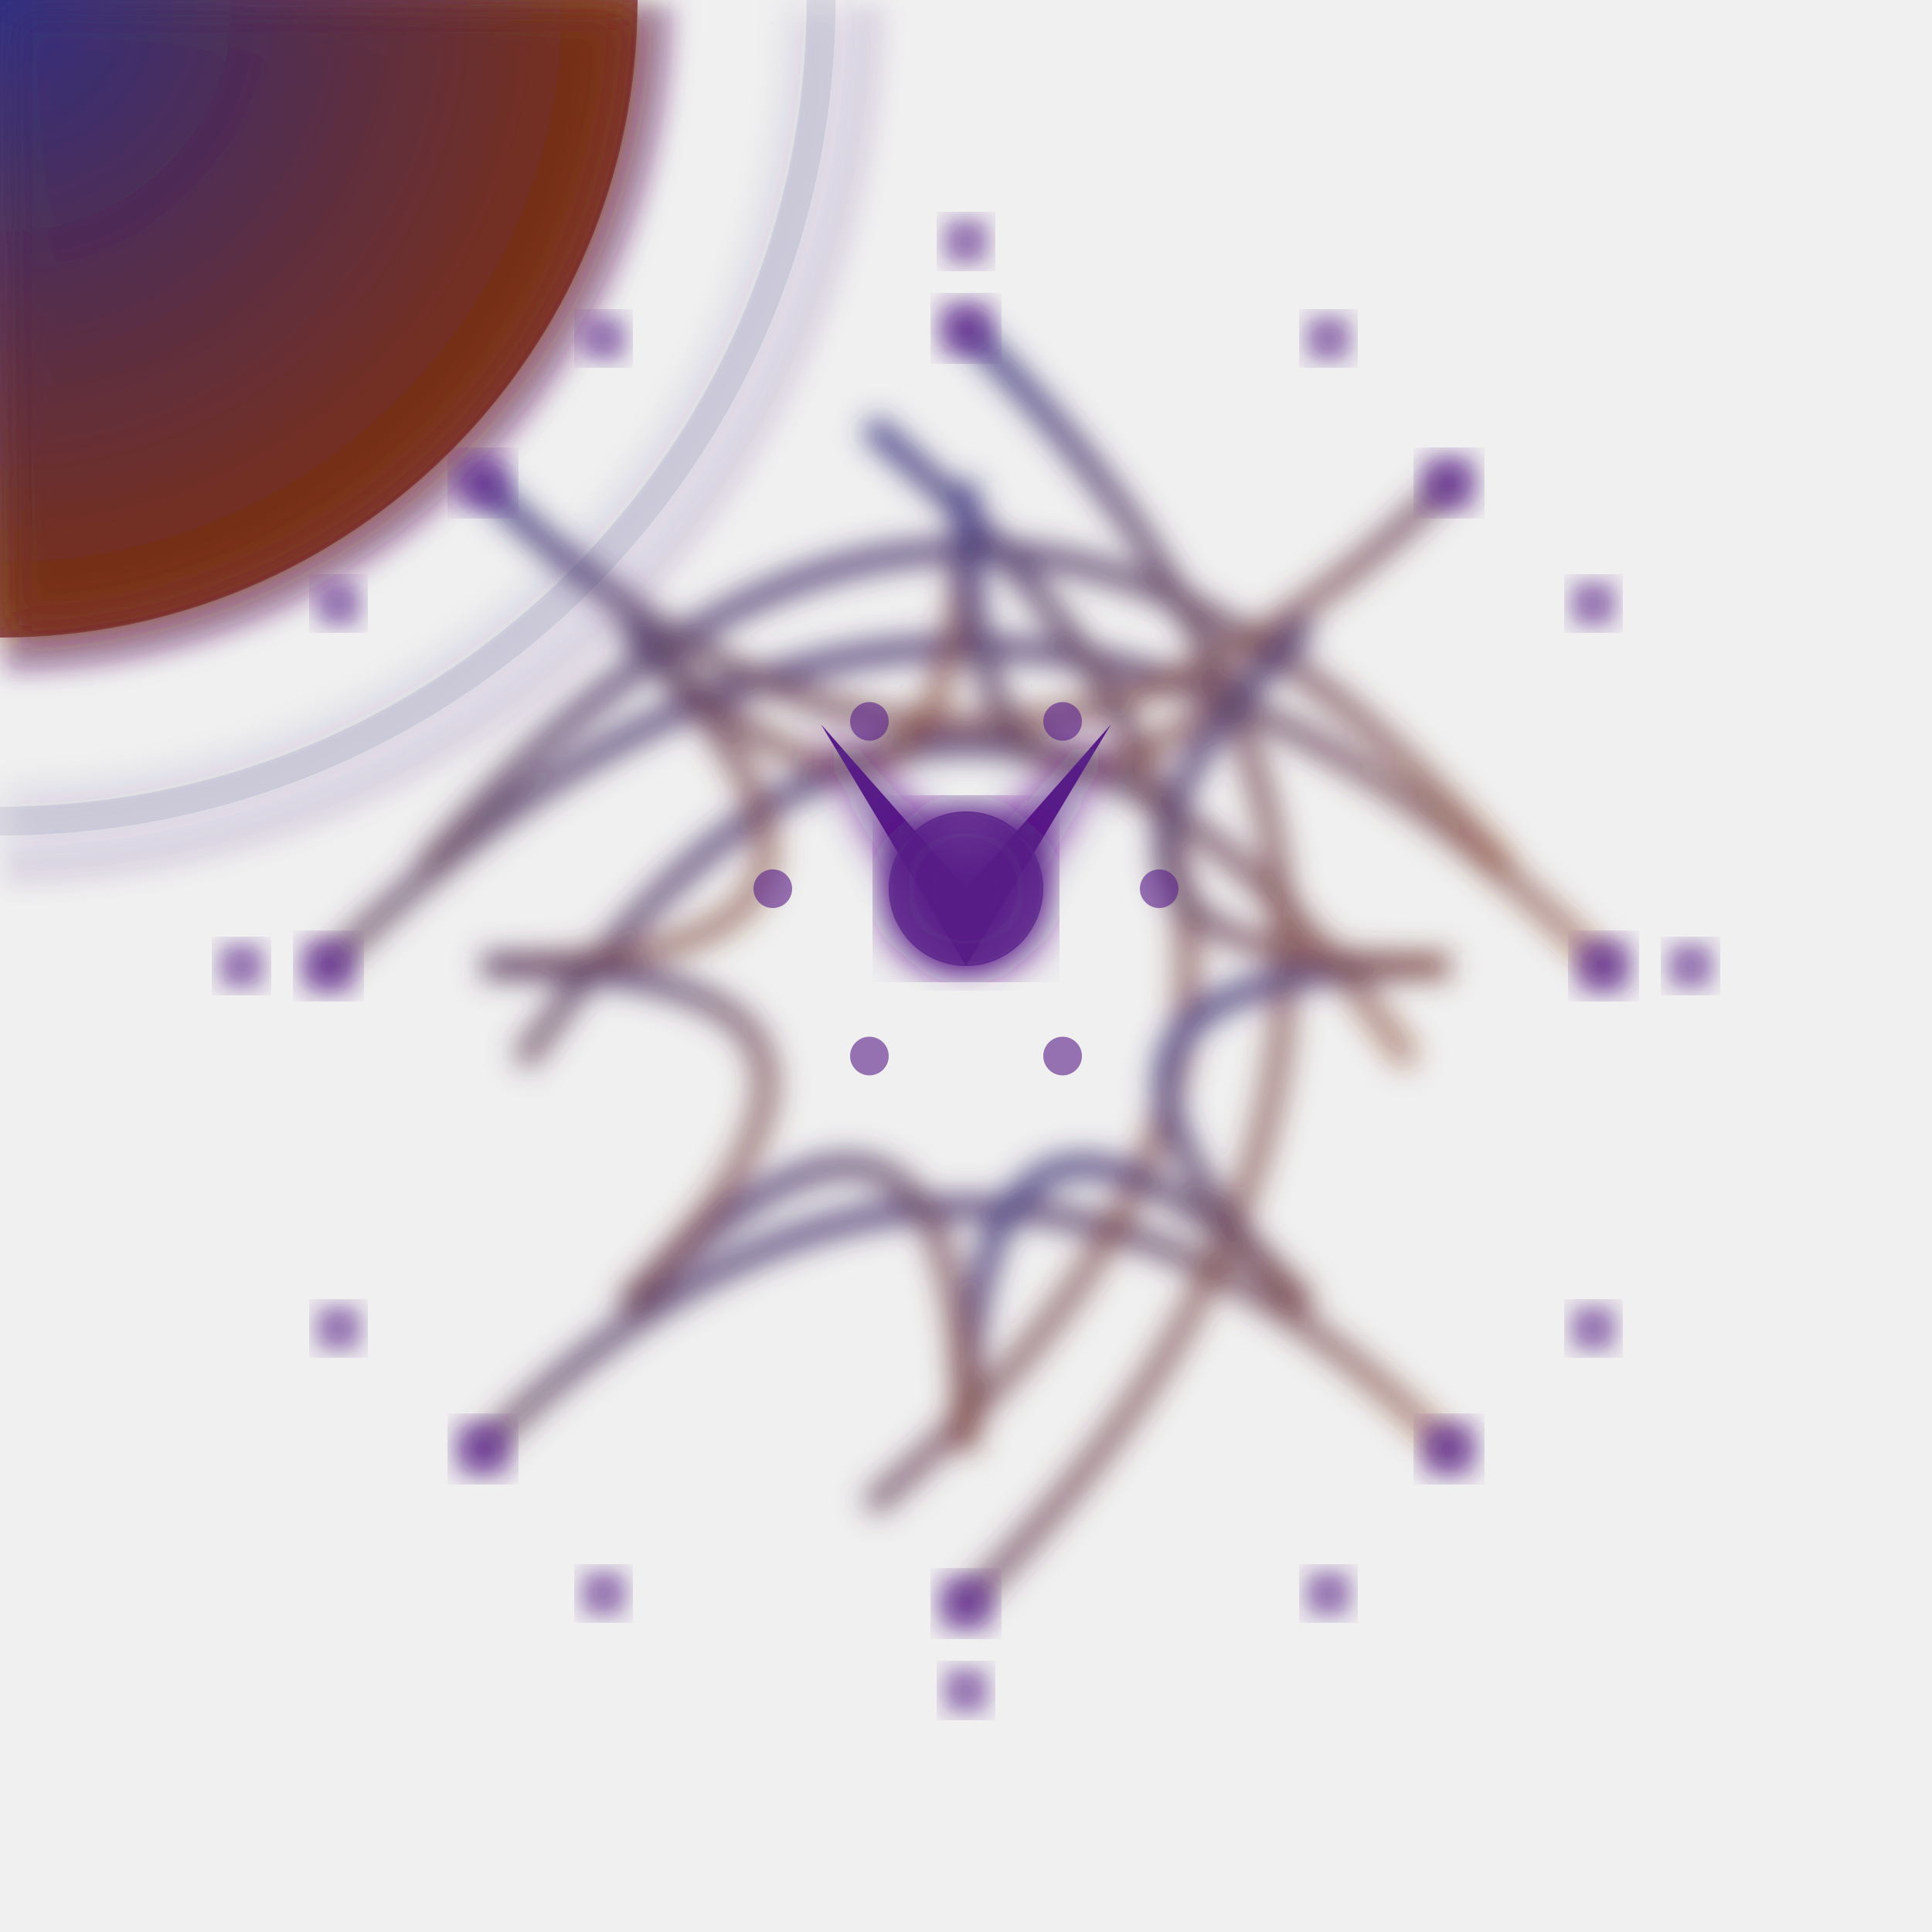
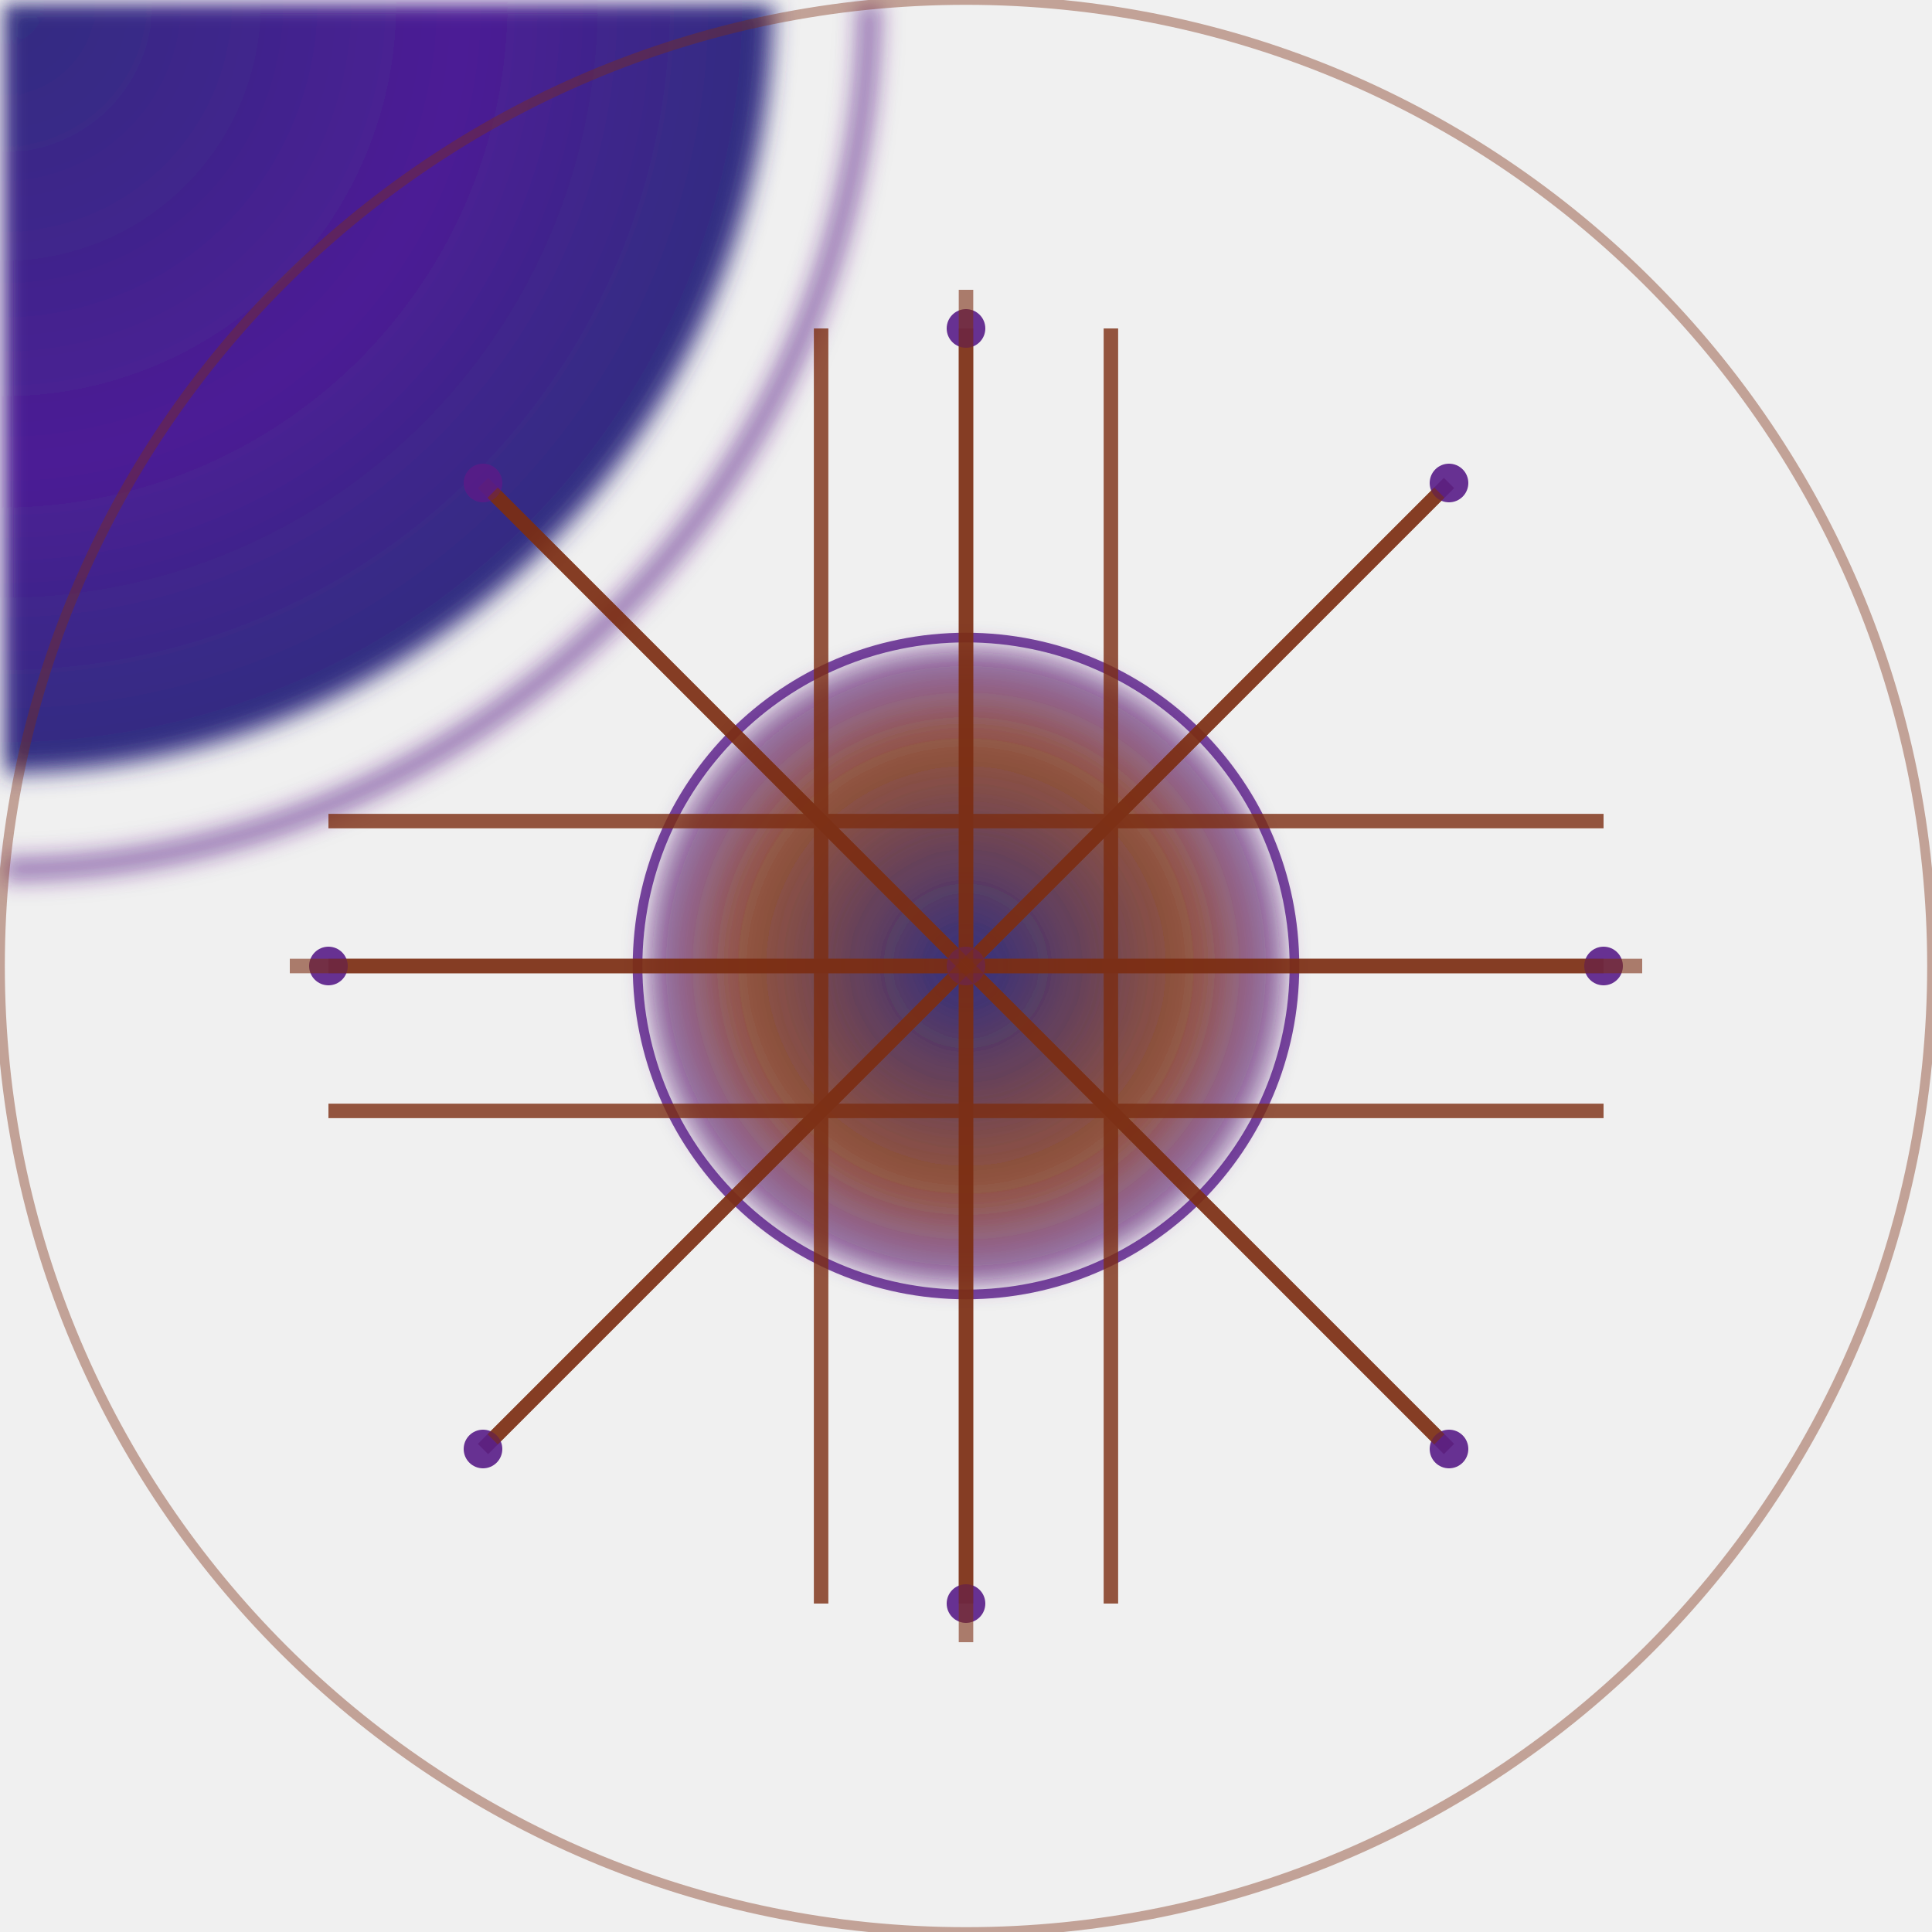
<svg xmlns="http://www.w3.org/2000/svg" baseProfile="full" height="200" version="1.1" viewBox="0 0 200 200" width="200">
  <defs>
-     <radialGradient cx="50%" cy="50%" id="advancedMoonGradient-mystery" r="50%">
+     <radialGradient cx="50%" cy="50%" id="mainGradient-mystery" r="50%">
+       <stop offset="0%" stop-color="#312e81" />
+       <stop offset="60%" stop-color="#4c1d95" />
+       <stop offset="100%" stop-color="#312e81" />
+     </radialGradient>
+     <radialGradient cx="50%" cy="50%" id="haloGradient-mystery" r="50%">
+       <stop offset="0%" stop-color="#581c87" stop-opacity="0.8" />
+       <stop offset="50%" stop-color="#581c87" stop-opacity="0.4" />
+       <stop offset="100%" stop-color="#581c87" stop-opacity="0.0" />
+     </radialGradient>
+     <radialGradient cx="50%" cy="50%" id="coreGradient-mystery" r="50%">
      <stop offset="0%" stop-color="#312e81" stop-opacity="1.0" />
-       <stop offset="100%" stop-color="#7c2d12" stop-opacity="0.8" />
+       <stop offset="70%" stop-color="#7c2d12" stop-opacity="0.8" />
+       <stop offset="100%" stop-color="#581c87" stop-opacity="0.6" />
    </radialGradient>
-     <radialGradient cx="50%" cy="50%" id="borderGradient-mystery" r="50%">
-       <stop offset="0%" stop-color="#581c87" stop-opacity="0.8" />
-       <stop offset="100%" stop-color="#312e81" stop-opacity="0.2" />
-     </radialGradient>
-     <filter id="mainGlow-mystery">
-       <feGaussianBlur in="SourceGraphic" stdDeviation="2.4" />
-       <feMerge>
-         <feMergeNode in="SourceGraphic" />
-         <feMergeNode />
-         <feMergeNode />
-       </feMerge>
+     <filter id="glow-mystery">
+       <feGaussianBlur in="SourceGraphic" stdDeviation="1.2" />
    </filter>
-     <filter id="detailGlow-mystery">
-       <feGaussianBlur in="SourceGraphic" stdDeviation="1.5" />
-     </filter>
-     <filter id="turbulence-mystery">
-       <feTurbulence baseFrequency="0.02" numOctaves="3" seed="1" stitchTiles="stitch" type="fractalNoise" />
-       <feDisplacementMap in="SourceGraphic" in2="SourceGraphic" scale="8" />
-     </filter>
-     <mask id="depthMask-mystery">
-       <circle cx="0" cy="0" fill="white" r="45%" />
-     </mask>
-     <linearGradient id="neuralGradient-mystery" x1="0%" x2="100%" y1="0%" y2="100%">
-       <stop offset="0%" stop-color="#312e81" stop-opacity="1.0" />
-       <stop offset="100%" stop-color="#7c2d12" stop-opacity="0.6" />
-     </linearGradient>
  </defs>
-   <circle cx="0" cy="0" fill="none" filter="url(#mainGlow-mystery)" opacity="0.6" r="85" stroke="url(#borderGradient-mystery)" stroke-width="3">
-     <animate attributeName="opacity" dur="5.0s" repeatCount="indefinite" values="0.6;0.18;0.6" />
+   <circle cx="0" cy="0" fill="url(#mainGradient-mystery)" filter="url(#glow-mystery)" r="80" />
+   <circle cx="0" cy="0" fill="none" filter="url(#glow-mystery)" opacity="0.7" r="90" stroke="#581c87" stroke-width="2">
+     <animate attributeName="opacity" dur="3.75s" repeatCount="indefinite" values="0.7;0.3;0.7" />
  </circle>
-   <circle cx="0" cy="0" fill="none" filter="url(#detailGlow-mystery)" opacity="0.4" r="90" stroke="#581c87" stroke-width="1">
-     <animate attributeName="r" dur="3.75s" repeatCount="indefinite" values="90;100;90" />
+   <circle cx="100" cy="100" fill="none" opacity="0.4" r="100" stroke="#7c2d12" stroke-width="1" />
+   <circle cx="100" cy="100" fill="url(#coreGradient-mystery)" filter="url(#glow-mystery)" r="33" />
+   <circle cx="100" cy="100" fill="none" opacity="0.8" r="34" stroke="#581c87" stroke-width="1" />
+   <g fill="none" opacity="0.8" stroke="#7c2d12" stroke-width="1.5">
+     <path d="M34 100 L166 100" />
+     <path d="M34 85 L166 85" />
+     <path d="M34 115 L166 115" />
+     <path d="M100 34 L100 166" />
+     <path d="M85 34 L85 166" />
+     <path d="M115 34 L115 166" />
+     <path d="M50 50 L150 150" />
+     <path d="M50 150 L150 50" />
+   </g>
+   <circle cx="100" cy="100" fill="#581c87" opacity="0.9" r="2">
+     <animate attributeName="opacity" begin="0.0s" dur="2.5s" repeatCount="indefinite" values="0.9;0.3;0.9" />
  </circle>
-   <circle cx="0" cy="0" fill="url(#advancedMoonGradient-mystery)" filter="url(#mainGlow-mystery)" r="66">
-     <animate attributeName="r" dur="3.125s" repeatCount="indefinite" values="66;71.28;66" />
+   <circle cx="34" cy="100" fill="#581c87" opacity="0.9" r="2">
+     <animate attributeName="opacity" begin="0.1s" dur="2.5s" repeatCount="indefinite" values="0.9;0.3;0.9" />
  </circle>
-   <circle cx="0" cy="0" fill="none" filter="url(#detailGlow-mystery)" opacity="0.6" r="68" stroke="#581c87" stroke-width="2" />
-   <g fill="none" filter="url(#detailGlow-mystery)" opacity="0.9" stroke="url(#neuralGradient-mystery)" stroke-width="2.5">
-     <path d="M34 100 Q100 34 166 100">
-       <animate attributeName="stroke-dashoffset" begin="0.0s" dur="6.25s" repeatCount="indefinite" values="0;-200;0" />
-       <animate attributeName="opacity" begin="0.0s" dur="5.0s" repeatCount="indefinite" values="0.9;0.4;0.9" />
-     </path>
-     <path d="M44 90 Q100 24 156 90">
-       <animate attributeName="stroke-dashoffset" begin="0.3s" dur="6.25s" repeatCount="indefinite" values="0;-200;0" />
-       <animate attributeName="opacity" begin="0.2s" dur="5.0s" repeatCount="indefinite" values="0.9;0.4;0.9" />
-     </path>
-     <path d="M54 110 Q100 44 146 110">
-       <animate attributeName="stroke-dashoffset" begin="0.6s" dur="6.25s" repeatCount="indefinite" values="0;-200;0" />
-       <animate attributeName="opacity" begin="0.4s" dur="5.0s" repeatCount="indefinite" values="0.9;0.4;0.9" />
-     </path>
-     <path d="M50 50 Q100 100 150 50">
-       <animate attributeName="stroke-dashoffset" begin="0.9s" dur="6.25s" repeatCount="indefinite" values="0;-200;0" />
-       <animate attributeName="opacity" begin="0.6s" dur="5.0s" repeatCount="indefinite" values="0.9;0.4;0.9" />
-     </path>
-     <path d="M50 150 Q100 100 150 150">
-       <animate attributeName="stroke-dashoffset" begin="1.2s" dur="6.25s" repeatCount="indefinite" values="0;-200;0" />
-       <animate attributeName="opacity" begin="0.8s" dur="5.0s" repeatCount="indefinite" values="0.9;0.4;0.9" />
-     </path>
-     <path d="M100 34 Q166 100 100 166">
-       <animate attributeName="stroke-dashoffset" begin="1.5s" dur="6.25s" repeatCount="indefinite" values="0;-200;0" />
-       <animate attributeName="opacity" begin="1.0s" dur="5.0s" repeatCount="indefinite" values="0.9;0.4;0.9" />
-     </path>
-     <path d="M90 44 Q156 100 90 156">
-       <animate attributeName="stroke-dashoffset" begin="1.8s" dur="6.25s" repeatCount="indefinite" values="0;-200;0" />
-       <animate attributeName="opacity" begin="1.2s" dur="5.0s" repeatCount="indefinite" values="0.9;0.4;0.9" />
-     </path>
-     <path d="M150.0 100.0 Q100 100 135.355 135.355">
-       <animate attributeName="stroke-dashoffset" begin="2.1s" dur="6.25s" repeatCount="indefinite" values="0;-200;0" />
-       <animate attributeName="opacity" begin="1.4s" dur="5.0s" repeatCount="indefinite" values="0.9;0.4;0.9" />
-     </path>
-     <path d="M135.355 135.355 Q100 100 100.0 150.0">
-       <animate attributeName="stroke-dashoffset" begin="2.4s" dur="6.25s" repeatCount="indefinite" values="0;-200;0" />
-       <animate attributeName="opacity" begin="1.6s" dur="5.0s" repeatCount="indefinite" values="0.9;0.4;0.9" />
-     </path>
-     <path d="M100.0 150.0 Q100 100 64.645 135.355">
-       <animate attributeName="stroke-dashoffset" begin="2.7s" dur="6.25s" repeatCount="indefinite" values="0;-200;0" />
-       <animate attributeName="opacity" begin="1.8s" dur="5.0s" repeatCount="indefinite" values="0.9;0.4;0.9" />
-     </path>
-     <path d="M64.645 135.355 Q100 100 50.0 100.0">
-       <animate attributeName="stroke-dashoffset" begin="3.0s" dur="6.25s" repeatCount="indefinite" values="0;-200;0" />
-       <animate attributeName="opacity" begin="2.0s" dur="5.0s" repeatCount="indefinite" values="0.9;0.4;0.9" />
-     </path>
-     <path d="M50.0 100.0 Q100 100 64.645 64.645">
-       <animate attributeName="stroke-dashoffset" begin="3.3s" dur="6.25s" repeatCount="indefinite" values="0;-200;0" />
-       <animate attributeName="opacity" begin="2.2s" dur="5.0s" repeatCount="indefinite" values="0.9;0.4;0.9" />
-     </path>
-     <path d="M64.645 64.645 Q100 100 100 50.0">
-       <animate attributeName="stroke-dashoffset" begin="3.6s" dur="6.25s" repeatCount="indefinite" values="0;-200;0" />
-       <animate attributeName="opacity" begin="2.4s" dur="5.0s" repeatCount="indefinite" values="0.9;0.4;0.9" />
-     </path>
-     <path d="M100 50.0 Q100 100 135.355 64.645">
-       <animate attributeName="stroke-dashoffset" begin="3.9s" dur="6.25s" repeatCount="indefinite" values="0;-200;0" />
-       <animate attributeName="opacity" begin="2.6s" dur="5.0s" repeatCount="indefinite" values="0.9;0.4;0.9" />
-     </path>
-     <path d="M135.355 64.645 Q100 100 150.0 100">
-       <animate attributeName="stroke-dashoffset" begin="4.2s" dur="6.25s" repeatCount="indefinite" values="0;-200;0" />
-       <animate attributeName="opacity" begin="2.8s" dur="5.0s" repeatCount="indefinite" values="0.9;0.4;0.9" />
-     </path>
-   </g>
-   <circle cx="34" cy="100" fill="#581c87" filter="url(#detailGlow-mystery)" opacity="0.8" r="3">
-     <animate attributeName="opacity" begin="0.0s" dur="2.5s" repeatCount="indefinite" values="0.8;1.0;0.8" />
+   <circle cx="166" cy="100" fill="#581c87" opacity="0.9" r="2">
+     <animate attributeName="opacity" begin="0.2s" dur="2.5s" repeatCount="indefinite" values="0.9;0.3;0.9" />
  </circle>
-   <circle cx="166" cy="100" fill="#581c87" filter="url(#detailGlow-mystery)" opacity="0.8" r="3">
-     <animate attributeName="opacity" begin="0.2s" dur="2.5s" repeatCount="indefinite" values="0.8;1.0;0.8" />
+   <circle cx="100" cy="34" fill="#581c87" opacity="0.9" r="2">
+     <animate attributeName="opacity" begin="0.3s" dur="2.5s" repeatCount="indefinite" values="0.9;0.3;0.9" />
  </circle>
-   <circle cx="100" cy="34" fill="#581c87" filter="url(#detailGlow-mystery)" opacity="0.8" r="3">
-     <animate attributeName="opacity" begin="0.4s" dur="2.5s" repeatCount="indefinite" values="0.8;1.0;0.8" />
+   <circle cx="100" cy="166" fill="#581c87" opacity="0.9" r="2">
+     <animate attributeName="opacity" begin="0.4s" dur="2.5s" repeatCount="indefinite" values="0.9;0.3;0.9" />
  </circle>
-   <circle cx="100" cy="166" fill="#581c87" filter="url(#detailGlow-mystery)" opacity="0.8" r="3">
-     <animate attributeName="opacity" begin="0.6s" dur="2.5s" repeatCount="indefinite" values="0.8;1.0;0.8" />
+   <circle cx="50" cy="50" fill="#581c87" opacity="0.9" r="2">
+     <animate attributeName="opacity" begin="0.5s" dur="2.5s" repeatCount="indefinite" values="0.9;0.3;0.9" />
  </circle>
-   <circle cx="50" cy="50" fill="#581c87" filter="url(#detailGlow-mystery)" opacity="0.8" r="3">
-     <animate attributeName="opacity" begin="0.8s" dur="2.5s" repeatCount="indefinite" values="0.8;1.0;0.8" />
+   <circle cx="150" cy="150" fill="#581c87" opacity="0.9" r="2">
+     <animate attributeName="opacity" begin="0.6s" dur="2.5s" repeatCount="indefinite" values="0.9;0.3;0.9" />
  </circle>
-   <circle cx="150" cy="50" fill="#581c87" filter="url(#detailGlow-mystery)" opacity="0.8" r="3">
-     <animate attributeName="opacity" begin="1.0s" dur="2.5s" repeatCount="indefinite" values="0.8;1.0;0.8" />
+   <circle cx="50" cy="150" fill="#581c87" opacity="0.9" r="2">
+     <animate attributeName="opacity" begin="0.7s" dur="2.5s" repeatCount="indefinite" values="0.9;0.3;0.9" />
  </circle>
-   <circle cx="50" cy="150" fill="#581c87" filter="url(#detailGlow-mystery)" opacity="0.8" r="3">
-     <animate attributeName="opacity" begin="1.2s" dur="2.5s" repeatCount="indefinite" values="0.8;1.0;0.8" />
+   <circle cx="150" cy="50" fill="#581c87" opacity="0.9" r="2">
+     <animate attributeName="opacity" begin="0.8s" dur="2.5s" repeatCount="indefinite" values="0.9;0.3;0.9" />
  </circle>
-   <circle cx="150" cy="150" fill="#581c87" filter="url(#detailGlow-mystery)" opacity="0.8" r="3">
-     <animate attributeName="opacity" begin="1.4s" dur="2.5s" repeatCount="indefinite" values="0.8;1.0;0.8" />
-   </circle>
-   <g>
-     <path d="M85 75 L100 92 L115 75 L100 100 Z" fill="#581c87" filter="url(#mainGlow-mystery)">
-       <animate attributeName="opacity" dur="2.5s" repeatCount="indefinite" values="0.9;1.0;0.9" />
-     </path>
-     <circle cx="100" cy="92" fill="#581c87" filter="url(#mainGlow-mystery)" opacity="0.9" r="8">
-       <animate attributeName="r" dur="3.125s" repeatCount="indefinite" values="8;12;8" />
-     </circle>
-     <g>
-       <circle cx="120.0" cy="92.0" fill="#581c87" opacity="0.6" r="2">
-         <animate attributeName="opacity" begin="0.0s" dur="3.75s" repeatCount="indefinite" values="0.6;1.0;0.6" />
-       </circle>
-       <circle cx="110.0" cy="109.321" fill="#581c87" opacity="0.6" r="2">
-         <animate attributeName="opacity" begin="0.3s" dur="3.75s" repeatCount="indefinite" values="0.6;1.0;0.6" />
-       </circle>
-       <circle cx="90.0" cy="109.321" fill="#581c87" opacity="0.6" r="2">
-         <animate attributeName="opacity" begin="0.6s" dur="3.75s" repeatCount="indefinite" values="0.6;1.0;0.6" />
-       </circle>
-       <circle cx="80.0" cy="92.0" fill="#581c87" opacity="0.6" r="2">
-         <animate attributeName="opacity" begin="0.9s" dur="3.75s" repeatCount="indefinite" values="0.6;1.0;0.6" />
-       </circle>
-       <circle cx="90" cy="74.679" fill="#581c87" opacity="0.6" r="2">
-         <animate attributeName="opacity" begin="1.2s" dur="3.75s" repeatCount="indefinite" values="0.6;1.0;0.6" />
-       </circle>
-       <circle cx="110.0" cy="74.679" fill="#581c87" opacity="0.6" r="2">
-         <animate attributeName="opacity" begin="1.5s" dur="3.75s" repeatCount="indefinite" values="0.6;1.0;0.6" />
-       </circle>
-     </g>
-   </g>
-   <circle cx="175.0" cy="100.0" fill="#581c87" filter="url(#detailGlow-mystery)" opacity="0.7" r="2.5">
-     <animate attributeName="opacity" begin="0.0s" dur="3.125s" repeatCount="indefinite" values="0.7;1.0;0.7" />
-     <animate attributeName="cx" begin="0.0s" dur="5.0s" repeatCount="indefinite" values="175.0;179.33;175.0" />
-     <animate attributeName="cy" begin="0.0s" dur="5.0s" repeatCount="indefinite" values="100.0;102.5;100.0" />
-   </circle>
-   <circle cx="164.952" cy="137.5" fill="#581c87" filter="url(#detailGlow-mystery)" opacity="0.7" r="2.5">
-     <animate attributeName="opacity" begin="0.2s" dur="3.125s" repeatCount="indefinite" values="0.7;1.0;0.7" />
-     <animate attributeName="cx" begin="0.1s" dur="5.0s" repeatCount="indefinite" values="164.952;167.452;164.952" />
-     <animate attributeName="cy" begin="0.1s" dur="5.0s" repeatCount="indefinite" values="137.5;141.83;137.5" />
-   </circle>
-   <circle cx="137.5" cy="164.952" fill="#581c87" filter="url(#detailGlow-mystery)" opacity="0.7" r="2.5">
-     <animate attributeName="opacity" begin="0.4s" dur="3.125s" repeatCount="indefinite" values="0.7;1.0;0.7" />
-     <animate attributeName="cx" begin="0.2s" dur="5.0s" repeatCount="indefinite" values="137.5;137.5;137.5" />
-     <animate attributeName="cy" begin="0.2s" dur="5.0s" repeatCount="indefinite" values="164.952;169.952;164.952" />
-   </circle>
-   <circle cx="100.0" cy="175.0" fill="#581c87" filter="url(#detailGlow-mystery)" opacity="0.7" r="2.5">
-     <animate attributeName="opacity" begin="0.6s" dur="3.125s" repeatCount="indefinite" values="0.7;1.0;0.7" />
-     <animate attributeName="cx" begin="0.3s" dur="5.0s" repeatCount="indefinite" values="100.0;97.5;100.0" />
-     <animate attributeName="cy" begin="0.3s" dur="5.0s" repeatCount="indefinite" values="175.0;179.33;175.0" />
-   </circle>
-   <circle cx="62.5" cy="164.952" fill="#581c87" filter="url(#detailGlow-mystery)" opacity="0.7" r="2.5">
-     <animate attributeName="opacity" begin="0.8s" dur="3.125s" repeatCount="indefinite" values="0.7;1.0;0.7" />
-     <animate attributeName="cx" begin="0.4s" dur="5.0s" repeatCount="indefinite" values="62.5;58.17;62.5" />
-     <animate attributeName="cy" begin="0.4s" dur="5.0s" repeatCount="indefinite" values="164.952;167.452;164.952" />
-   </circle>
-   <circle cx="35.048" cy="137.5" fill="#581c87" filter="url(#detailGlow-mystery)" opacity="0.7" r="2.5">
-     <animate attributeName="opacity" begin="1.0s" dur="3.125s" repeatCount="indefinite" values="0.7;1.0;0.7" />
-     <animate attributeName="cx" begin="0.5s" dur="5.0s" repeatCount="indefinite" values="35.048;30.048;35.048" />
-     <animate attributeName="cy" begin="0.5s" dur="5.0s" repeatCount="indefinite" values="137.5;137.5;137.5" />
-   </circle>
-   <circle cx="25.0" cy="100" fill="#581c87" filter="url(#detailGlow-mystery)" opacity="0.7" r="2.5">
-     <animate attributeName="opacity" begin="1.2s" dur="3.125s" repeatCount="indefinite" values="0.7;1.0;0.7" />
-     <animate attributeName="cx" begin="0.6s" dur="5.0s" repeatCount="indefinite" values="25.0;20.67;25.0" />
-     <animate attributeName="cy" begin="0.6s" dur="5.0s" repeatCount="indefinite" values="100;97.5;100" />
-   </circle>
-   <circle cx="35.048" cy="62.5" fill="#581c87" filter="url(#detailGlow-mystery)" opacity="0.7" r="2.5">
-     <animate attributeName="opacity" begin="1.4s" dur="3.125s" repeatCount="indefinite" values="0.7;1.0;0.7" />
-     <animate attributeName="cx" begin="0.7s" dur="5.0s" repeatCount="indefinite" values="35.048;32.548;35.048" />
-     <animate attributeName="cy" begin="0.7s" dur="5.0s" repeatCount="indefinite" values="62.5;58.17;62.5" />
-   </circle>
-   <circle cx="62.5" cy="35.048" fill="#581c87" filter="url(#detailGlow-mystery)" opacity="0.7" r="2.5">
-     <animate attributeName="opacity" begin="1.6s" dur="3.125s" repeatCount="indefinite" values="0.7;1.0;0.7" />
-     <animate attributeName="cx" begin="0.8s" dur="5.0s" repeatCount="indefinite" values="62.5;62.5;62.5" />
-     <animate attributeName="cy" begin="0.8s" dur="5.0s" repeatCount="indefinite" values="35.048;30.048;35.048" />
-   </circle>
-   <circle cx="100" cy="25.0" fill="#581c87" filter="url(#detailGlow-mystery)" opacity="0.7" r="2.5">
-     <animate attributeName="opacity" begin="1.8s" dur="3.125s" repeatCount="indefinite" values="0.7;1.0;0.7" />
-     <animate attributeName="cx" begin="0.9s" dur="5.0s" repeatCount="indefinite" values="100;102.5;100" />
-     <animate attributeName="cy" begin="0.9s" dur="5.0s" repeatCount="indefinite" values="25.0;20.67;25.0" />
-   </circle>
-   <circle cx="137.5" cy="35.048" fill="#581c87" filter="url(#detailGlow-mystery)" opacity="0.7" r="2.5">
-     <animate attributeName="opacity" begin="2.0s" dur="3.125s" repeatCount="indefinite" values="0.7;1.0;0.7" />
-     <animate attributeName="cx" begin="1.0s" dur="5.0s" repeatCount="indefinite" values="137.5;141.83;137.5" />
-     <animate attributeName="cy" begin="1.0s" dur="5.0s" repeatCount="indefinite" values="35.048;32.548;35.048" />
-   </circle>
-   <circle cx="164.952" cy="62.5" fill="#581c87" filter="url(#detailGlow-mystery)" opacity="0.7" r="2.5">
-     <animate attributeName="opacity" begin="2.2s" dur="3.125s" repeatCount="indefinite" values="0.7;1.0;0.7" />
-     <animate attributeName="cx" begin="1.1s" dur="5.0s" repeatCount="indefinite" values="164.952;169.952;164.952" />
-     <animate attributeName="cy" begin="1.1s" dur="5.0s" repeatCount="indefinite" values="62.5;62.5;62.5" />
-   </circle>
+   <line opacity="0.6" stroke="#7c2d12" stroke-width="1.5" x1="100" x2="170" y1="100" y2="100">
+     <animate attributeName="opacity" begin="0.0s" dur="3.75s" repeatCount="indefinite" values="0.6;1.0;0.6" />
+   </line>
+   <line opacity="0.6" stroke="#7c2d12" stroke-width="1.5" x1="100" x2="149" y1="100" y2="149">
+     <animate attributeName="opacity" begin="0.2s" dur="3.75s" repeatCount="indefinite" values="0.6;1.0;0.6" />
+   </line>
+   <line opacity="0.6" stroke="#7c2d12" stroke-width="1.5" x1="100" x2="100" y1="100" y2="170">
+     <animate attributeName="opacity" begin="0.4s" dur="3.75s" repeatCount="indefinite" values="0.6;1.0;0.6" />
+   </line>
+   <line opacity="0.6" stroke="#7c2d12" stroke-width="1.5" x1="100" x2="51" y1="100" y2="149">
+     <animate attributeName="opacity" begin="0.6s" dur="3.75s" repeatCount="indefinite" values="0.6;1.0;0.6" />
+   </line>
+   <line opacity="0.6" stroke="#7c2d12" stroke-width="1.5" x1="100" x2="30" y1="100" y2="100">
+     <animate attributeName="opacity" begin="0.8s" dur="3.75s" repeatCount="indefinite" values="0.6;1.0;0.6" />
+   </line>
+   <line opacity="0.6" stroke="#7c2d12" stroke-width="1.5" x1="100" x2="51" y1="100" y2="51">
+     <animate attributeName="opacity" begin="1.0s" dur="3.75s" repeatCount="indefinite" values="0.6;1.0;0.6" />
+   </line>
+   <line opacity="0.6" stroke="#7c2d12" stroke-width="1.5" x1="100" x2="100" y1="100" y2="30">
+     <animate attributeName="opacity" begin="1.2s" dur="3.75s" repeatCount="indefinite" values="0.6;1.0;0.6" />
+   </line>
+   <line opacity="0.6" stroke="#7c2d12" stroke-width="1.5" x1="100" x2="149" y1="100" y2="51">
+     <animate attributeName="opacity" begin="1.4s" dur="3.75s" repeatCount="indefinite" values="0.6;1.0;0.6" />
+   </line>
</svg>
